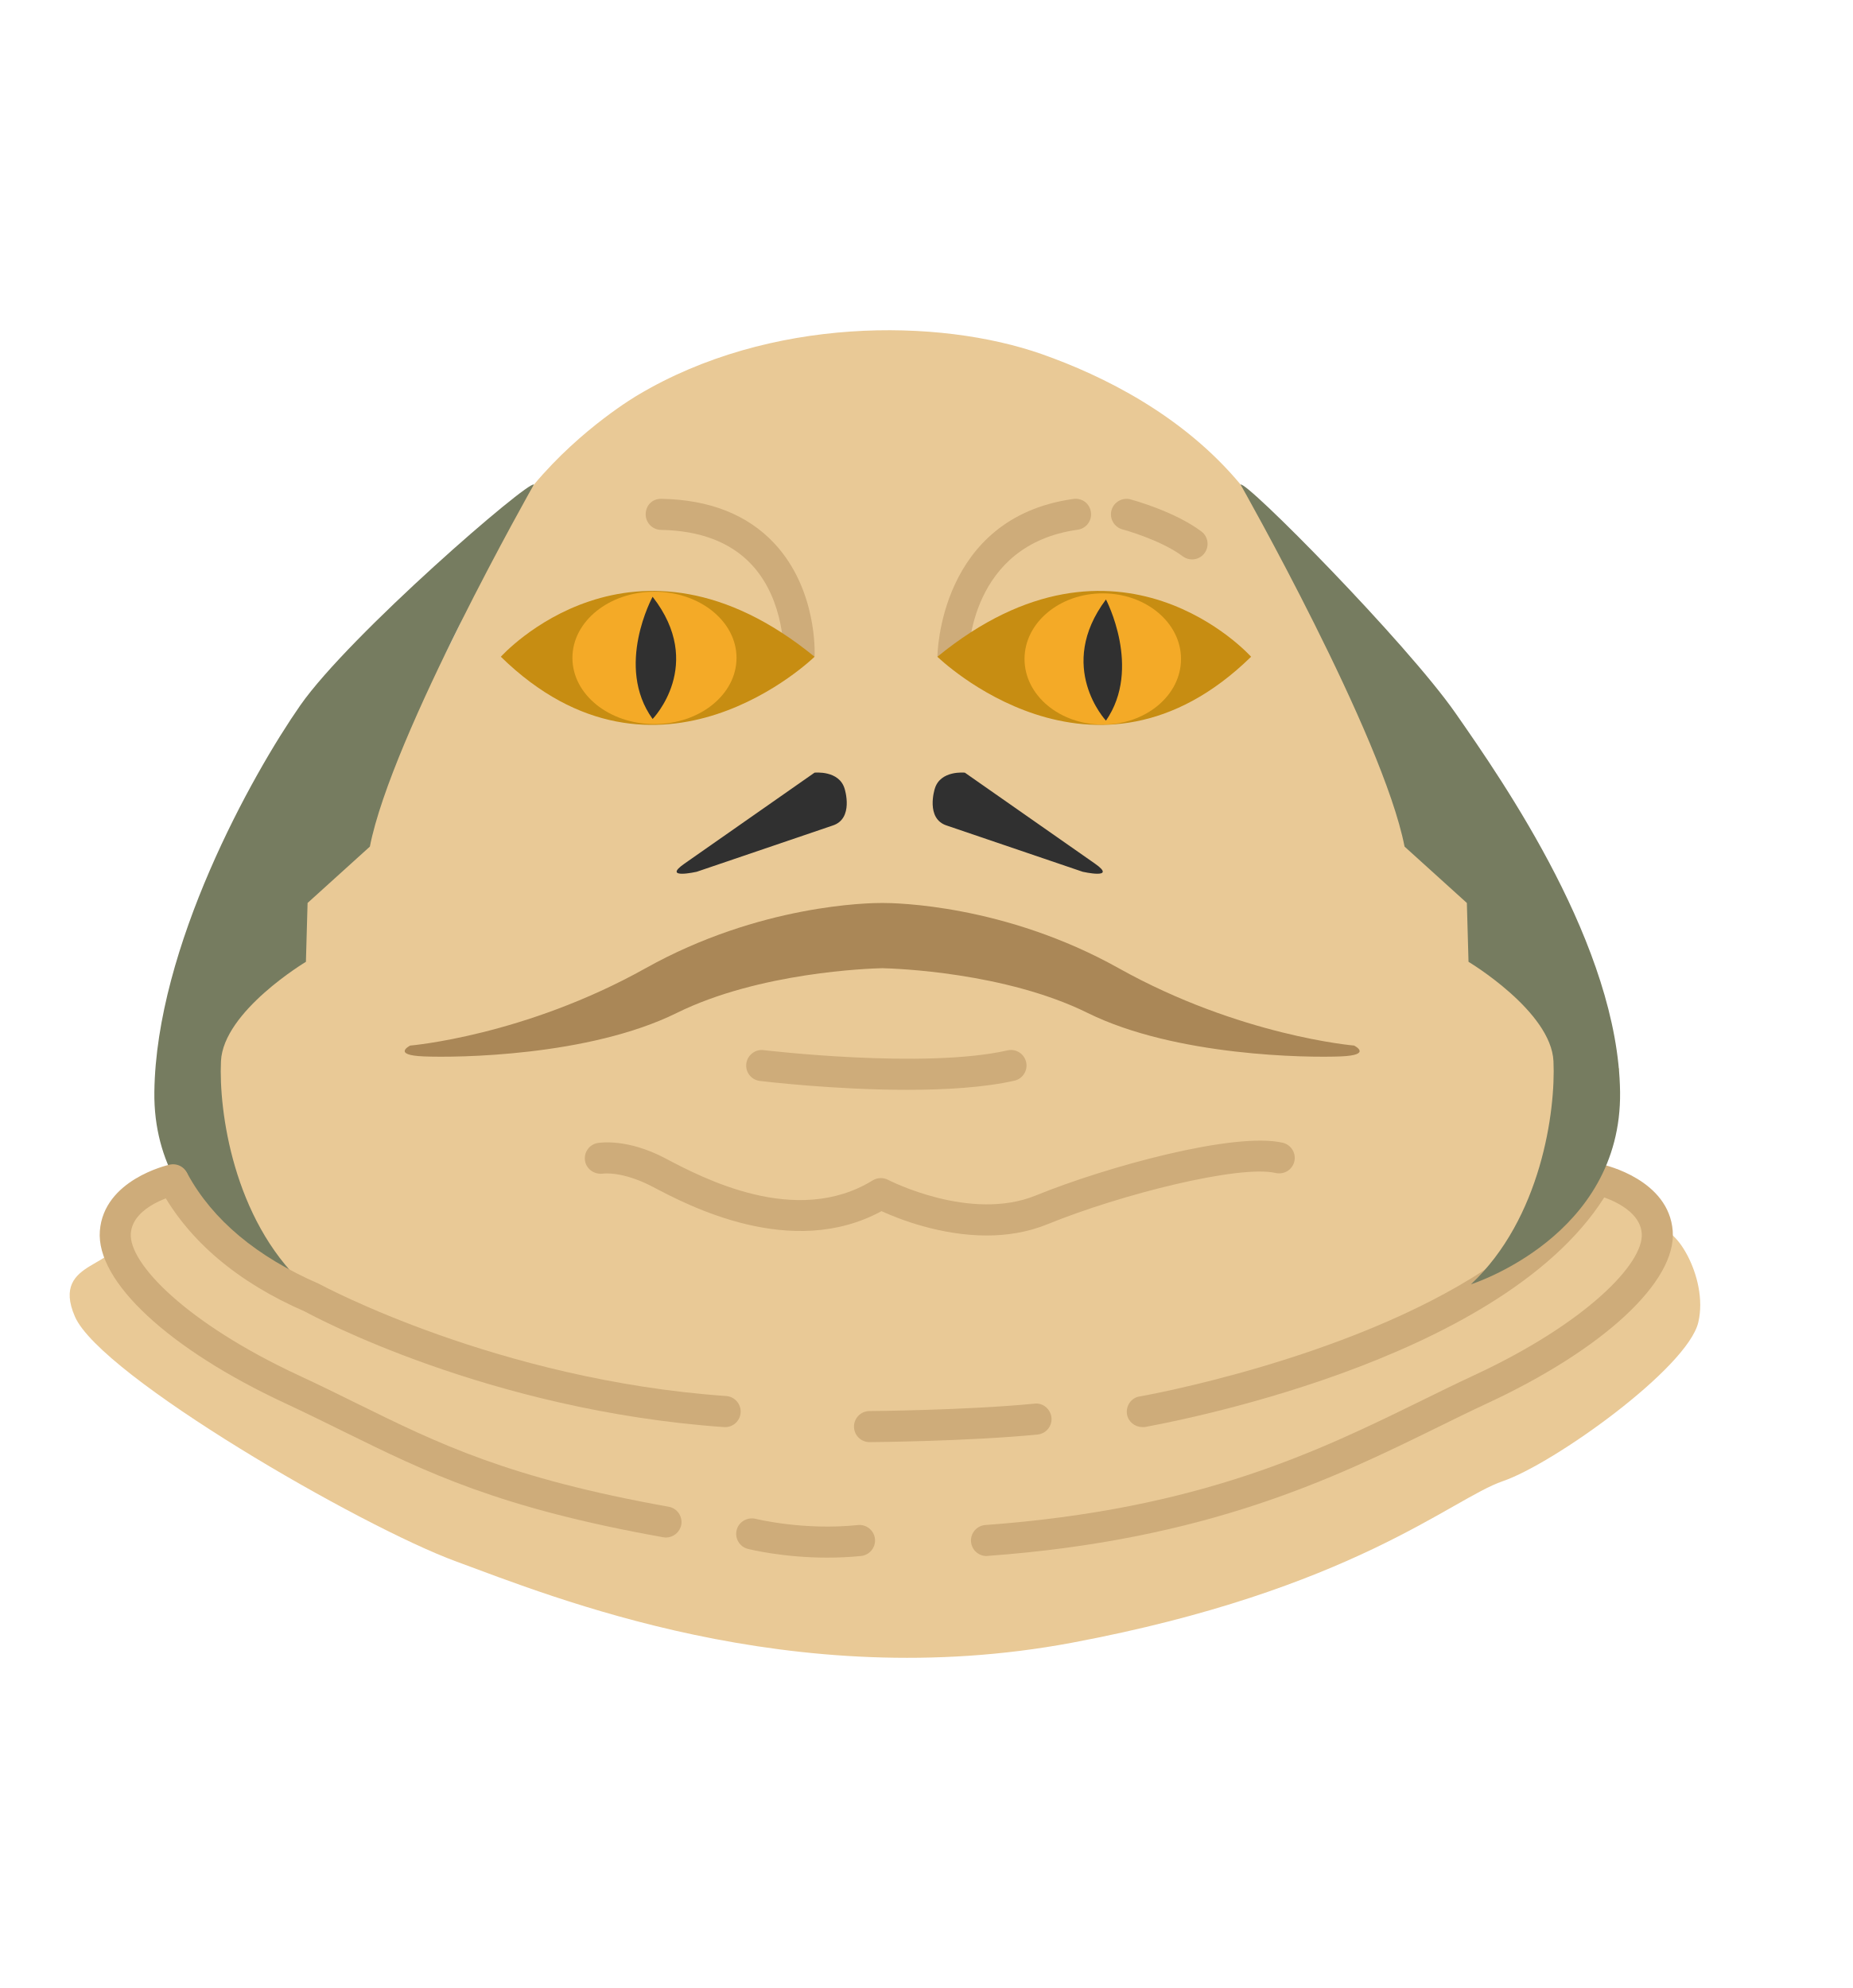
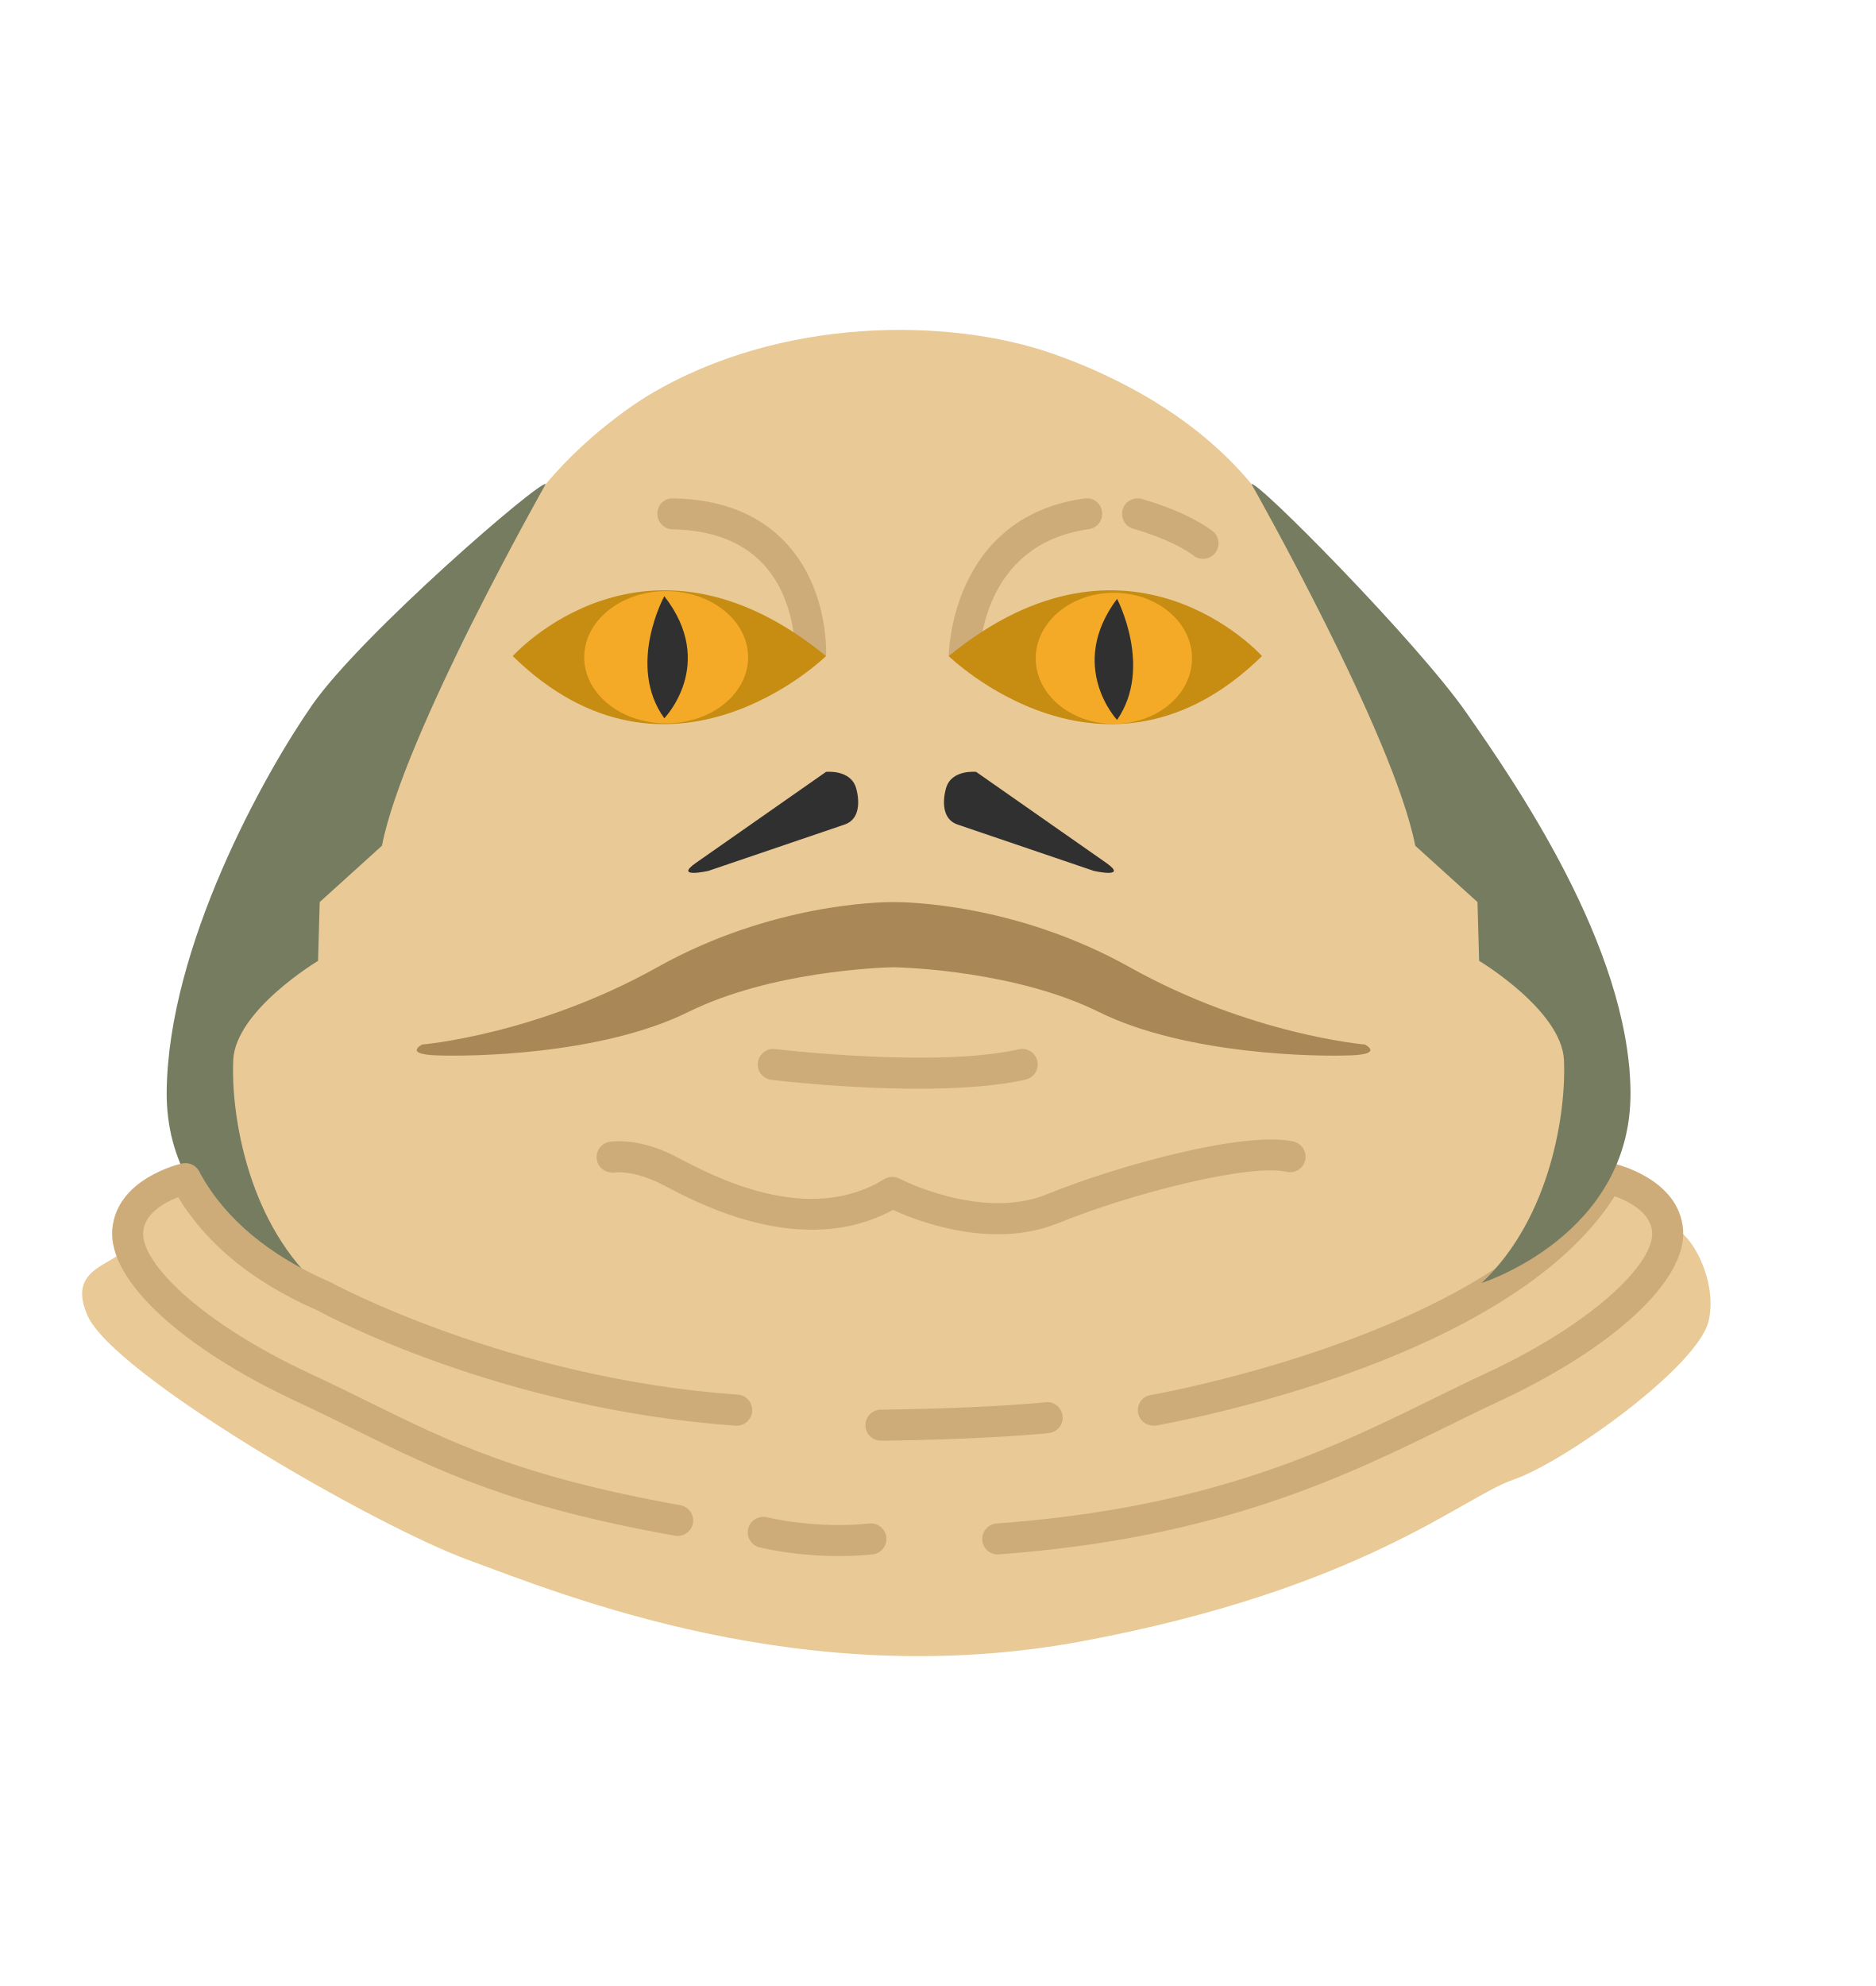
- <svg xmlns="http://www.w3.org/2000/svg" style="enable-background:new 0 0 48 48;" version="1.1" viewBox="5 0 40 48" xml:space="preserve" width="205px" height="220px">
+ <svg xmlns="http://www.w3.org/2000/svg" style="enable-background:new 0 0 48 48;" version="1.1" viewBox="5 0 40 48" xml:space="preserve" width="170px" height="180px">
  <g id="Icons">
    <g>
      <g>
        <path d="M39.858,28.246c0,0,1.422-1.923,0.897-3.301l-0.759-1.965l-0.915-1.273l-0.96-1.832     c0,0-1.569-2.171-3.215-5.246c-0.487-0.91-1.732-2.223-2.317-2.928c-1.392-1.677-3.327-2.632-4.799-3.15     c-2.491-0.876-6.577-0.91-9.758,0.99c0,0-1.356,0.785-2.505,2.16c-0.69,0.825-1.095,1.799-1.676,3.118     c-1.549,3.518-3.708,4.678-3.708,4.678l-1.317,2.121l-0.469,1.295c0,0-1.022,1.852-0.983,3.104     c0.04,1.252,0.91,2.938,2.144,4.556l0.667,0.769c0,0-1.63-1.77-2.38-2.658     c-0.749-0.887-2.675,0.17-2.384,1.067c0.292,0.896-1.601,0.605-0.975,2.04c0.626,1.435,6.9,5.066,9.202,5.91     c2.302,0.844,8.103,3.231,14.865,1.963s9.168-3.478,10.404-3.901c1.235-0.423,4.461-2.731,4.721-3.837     c0.26-1.105-0.643-2.497-0.991-2.175c-0.348,0.322-0.758-1.933-1.756-0.806     C39.891,30.072,39.858,28.246,39.858,28.246z" style="fill:#E9C996;" />
        <path d="M15.525,11.701c0,0-3.437,6.06-3.959,8.74l-1.504,1.361l-0.04,1.421     c0,0-1.996,1.194-2.051,2.401c-0.055,1.207,0.301,3.797,1.992,5.385c0,0-3.644-1.145-3.6-4.644     c0.044-3.499,2.348-7.649,3.524-9.336C11.075,15.328,15.407,11.585,15.525,11.701z" style="fill:#767C60;" />
        <path d="M19.161,20.852l3.14-2.196c0,0,0.597-0.066,0.728,0.393     c0,0,0.23,0.721-0.295,0.885l-3.278,1.115C19.456,21.049,18.604,21.241,19.161,20.852z" style="fill:#303030;" />
        <path d="M29.071,20.852l-3.14-2.196c0,0-0.597-0.066-0.728,0.393     c0,0-0.23,0.721,0.295,0.885l3.278,1.115C28.776,21.049,29.628,21.241,29.071,20.852z" style="fill:#303030;" />
        <path d="M35.328,25.245c0,0-2.754-0.23-5.686-1.869c-2.752-1.538-5.393-1.575-5.708-1.574     c-0.315-0.001-2.956,0.036-5.708,1.574c-2.932,1.639-5.686,1.869-5.686,1.869s-0.459,0.23,0.328,0.262     c0.787,0.033,3.982,0,6.106-1.049c1.994-0.985,4.646-1.074,4.961-1.081c0.315,0.007,2.966,0.096,4.961,1.081     c2.123,1.049,5.319,1.082,6.106,1.049C35.787,25.475,35.328,25.245,35.328,25.245z" style="fill:#AA8757;" />
        <g>
          <path d="M26.458,29.831c-1.121,0-2.13-0.401-2.54-0.588      c-2.173,1.183-4.679-0.142-5.518-0.585c-0.731-0.385-1.192-0.323-1.213-0.32      c-0.203,0.022-0.395-0.109-0.427-0.312c-0.031-0.203,0.102-0.393,0.305-0.428      c0.071-0.012,0.727-0.107,1.625,0.365c0.91,0.481,3.17,1.673,5.016,0.537c0.112-0.069,0.254-0.073,0.371-0.013      c0.019,0.01,1.982,1.022,3.565,0.378c1.702-0.694,4.804-1.544,5.964-1.273      c0.201,0.048,0.326,0.249,0.279,0.451c-0.048,0.202-0.247,0.323-0.451,0.279      c-0.865-0.204-3.723,0.509-5.509,1.237C27.441,29.756,26.939,29.831,26.458,29.831z" style="fill:#CEAC7A;" />
        </g>
        <g>
          <g>
            <path d="M21.554,15.838c0.001-0.013,0.052-1.328-0.777-2.211       c-0.503-0.536-1.237-0.816-2.184-0.833c-0.207-0.004-0.372-0.175-0.368-0.382       c0.004-0.206,0.153-0.372,0.382-0.368c1.16,0.021,2.076,0.383,2.723,1.075       c1.045,1.121,0.976,2.671,0.972,2.737c-0.001,0.016-0.27-0.016-0.283-0.004       C21.873,15.996,21.545,16.045,21.554,15.838z" style="fill:#CEAC7A;" />
          </g>
          <g>
            <path d="M26.024,15.964l-0.15-0.016c-0.167-0-0.179,0.07-0.228-0.08       c-0.012-0.036-0.378,0.028-0.378-0.012c0-0.034,0.033-3.357,3.283-3.809c0.216-0.029,0.396,0.116,0.423,0.32       c0.029,0.205-0.114,0.395-0.319,0.423c-2.597,0.361-2.637,2.955-2.637,3.066       C26.017,16.063,26.23,15.964,26.024,15.964z" style="fill:#CEAC7A;" />
          </g>
          <g>
            <path d="M31.416,13.507c-0.079,0-0.157-0.024-0.226-0.075       c-0.532-0.4-1.445-0.648-1.454-0.65c-0.2-0.054-0.319-0.259-0.266-0.46       c0.054-0.2,0.262-0.318,0.459-0.265c0.043,0.012,1.062,0.287,1.712,0.775       c0.165,0.124,0.198,0.359,0.074,0.525C31.642,13.456,31.529,13.507,31.416,13.507z" style="fill:#CEAC7A;" />
          </g>
        </g>
        <g>
          <path d="M24.539,26.314c-1.757,0-3.451-0.202-3.558-0.215      c-0.206-0.025-0.353-0.211-0.327-0.417c0.024-0.205,0.217-0.354,0.417-0.327      c0.039,0.004,3.878,0.462,5.89,0.006c0.204-0.047,0.402,0.082,0.449,0.283      c0.045,0.202-0.081,0.403-0.283,0.449C26.392,26.259,25.457,26.314,24.539,26.314z" style="fill:#CEAC7A;" />
        </g>
        <g>
          <g>
            <path d="M41.724,28.246c-0.1,0.23-0.22,0.46-0.36,0.67c-2.55,4.02-10.68,5.46-11.09,5.54       c-0.02,0-0.04,0-0.06,0c-0.18,0-0.34-0.13-0.37-0.31c-0.03-0.2,0.1-0.4,0.31-0.43c0.07-0.01,5.03-0.89,8.33-3.06       c1.71-1.12,2.98-2.59,2.88-4.47c-0.01-0.21,0.15-0.38,0.36-0.39l-0.498,2.354L41.724,28.246z" style="fill:#CEAC7A;" />
          </g>
          <g>
            <path d="M20.142,34.458c-0.009,0-0.018-0.001-0.026-0.001       c-5.697-0.4-9.935-2.689-10.112-2.787c-1.623-0.704-2.809-1.704-3.493-2.958       c-0.1-0.182-0.032-0.41,0.149-0.509c0.179-0.099,0.409-0.033,0.509,0.149       c0.604,1.105,1.668,1.994,3.164,2.644c0.072,0.038,4.31,2.323,9.836,2.711       c0.206,0.015,0.362,0.194,0.348,0.4C20.503,34.307,20.338,34.458,20.142,34.458z" style="fill:#CEAC7A;" />
          </g>
          <g>
            <path d="M18.714,37.123c-0.021,0-0.044-0.002-0.066-0.006       c-3.976-0.71-5.709-1.564-7.716-2.553c-0.446-0.22-0.907-0.447-1.411-0.682       c-2.812-1.308-4.568-2.941-4.474-4.161c0.095-1.233,1.622-1.587,1.688-1.601       c0.204-0.043,0.401,0.083,0.446,0.284c0.046,0.202-0.081,0.402-0.283,0.448       c-0.01,0.003-1.051,0.248-1.103,0.927c-0.056,0.722,1.342,2.167,4.042,3.424       c0.51,0.237,0.976,0.466,1.426,0.689c1.956,0.964,3.646,1.796,7.518,2.488       c0.203,0.037,0.339,0.231,0.303,0.435C19.05,36.996,18.892,37.123,18.714,37.123z" style="fill:#CEAC7A;" />
          </g>
          <g>
            <path d="M26.453,37.57c-0.195,0-0.359-0.15-0.374-0.348       c-0.015-0.206,0.141-0.386,0.347-0.401c5.184-0.378,8.053-1.787,10.584-3.03       c0.418-0.205,0.821-0.403,1.22-0.588c2.7-1.256,4.098-2.702,4.042-3.424       c-0.052-0.675-1.092-0.925-1.102-0.927c-0.202-0.045-0.33-0.246-0.285-0.448       c0.045-0.202,0.242-0.325,0.447-0.285c0.066,0.015,1.593,0.368,1.688,1.601       c0.095,1.22-1.661,2.853-4.474,4.161c-0.394,0.183-0.792,0.379-1.205,0.582       c-2.465,1.21-5.531,2.716-10.86,3.104C26.47,37.569,26.462,37.57,26.453,37.57z" style="fill:#CEAC7A;" />
          </g>
          <g>
            <path d="M23.629,34.82c-0.206,0-0.374-0.166-0.375-0.373c-0.001-0.207,0.165-0.376,0.372-0.377       c0.023,0,2.327-0.018,3.986-0.179c0.201-0.027,0.389,0.131,0.409,0.337c0.021,0.206-0.131,0.389-0.337,0.409       c-1.692,0.165-4.029,0.183-4.053,0.183C23.631,34.82,23.63,34.82,23.629,34.82z" style="fill:#CEAC7A;" />
          </g>
          <g>
            <path d="M22.608,37.609c-1.069,0-1.874-0.201-1.916-0.211       c-0.2-0.051-0.321-0.254-0.271-0.455c0.051-0.2,0.256-0.318,0.455-0.272       c0.012,0.003,1.16,0.288,2.473,0.151c0.203-0.022,0.39,0.129,0.411,0.335       c0.021,0.206-0.129,0.39-0.335,0.412C23.142,37.597,22.868,37.609,22.608,37.609z" style="fill:#CEAC7A;" />
          </g>
        </g>
        <path d="M32.587,11.701c0,0,3.437,6.06,3.959,8.74l1.504,1.361l0.04,1.421     c0,0,1.996,1.194,2.051,2.401c0.055,1.207-0.301,3.797-1.992,5.385c0,0,3.644-1.145,3.6-4.644     c-0.044-3.499-2.8-7.464-3.976-9.151C36.586,15.513,32.706,11.585,32.587,11.701z" style="fill:#767C60;" />
        <g>
          <path d="M14.728,15.857c0,0,3.198-3.577,7.574,0      C22.302,15.857,18.515,19.559,14.728,15.857z" style="fill:#C78D12;" />
          <g>
            <ellipse cx="18.437" cy="15.885" rx="1.981" ry="1.598" style="fill:#F4AA27;" />
            <path d="M18.392,14.409c0,0-0.918,1.677,0,2.951       C18.392,17.36,19.671,16.049,18.392,14.409z" style="fill:#303030;" />
          </g>
        </g>
        <g>
          <path d="M32.841,15.857c0,0-3.198-3.577-7.574,0      C25.268,15.857,29.054,19.559,32.841,15.857z" style="fill:#C78D12;" />
          <g>
            <ellipse cx="29.26" cy="15.911" rx="1.889" ry="1.584" style="fill:#F4AA27;" />
            <path d="M29.337,14.474c0,0,0.875,1.662,0,2.926       C29.337,17.4,28.118,16.1,29.337,14.474z" style="fill:#303030;" />
          </g>
        </g>
      </g>
    </g>
  </g>
</svg>
